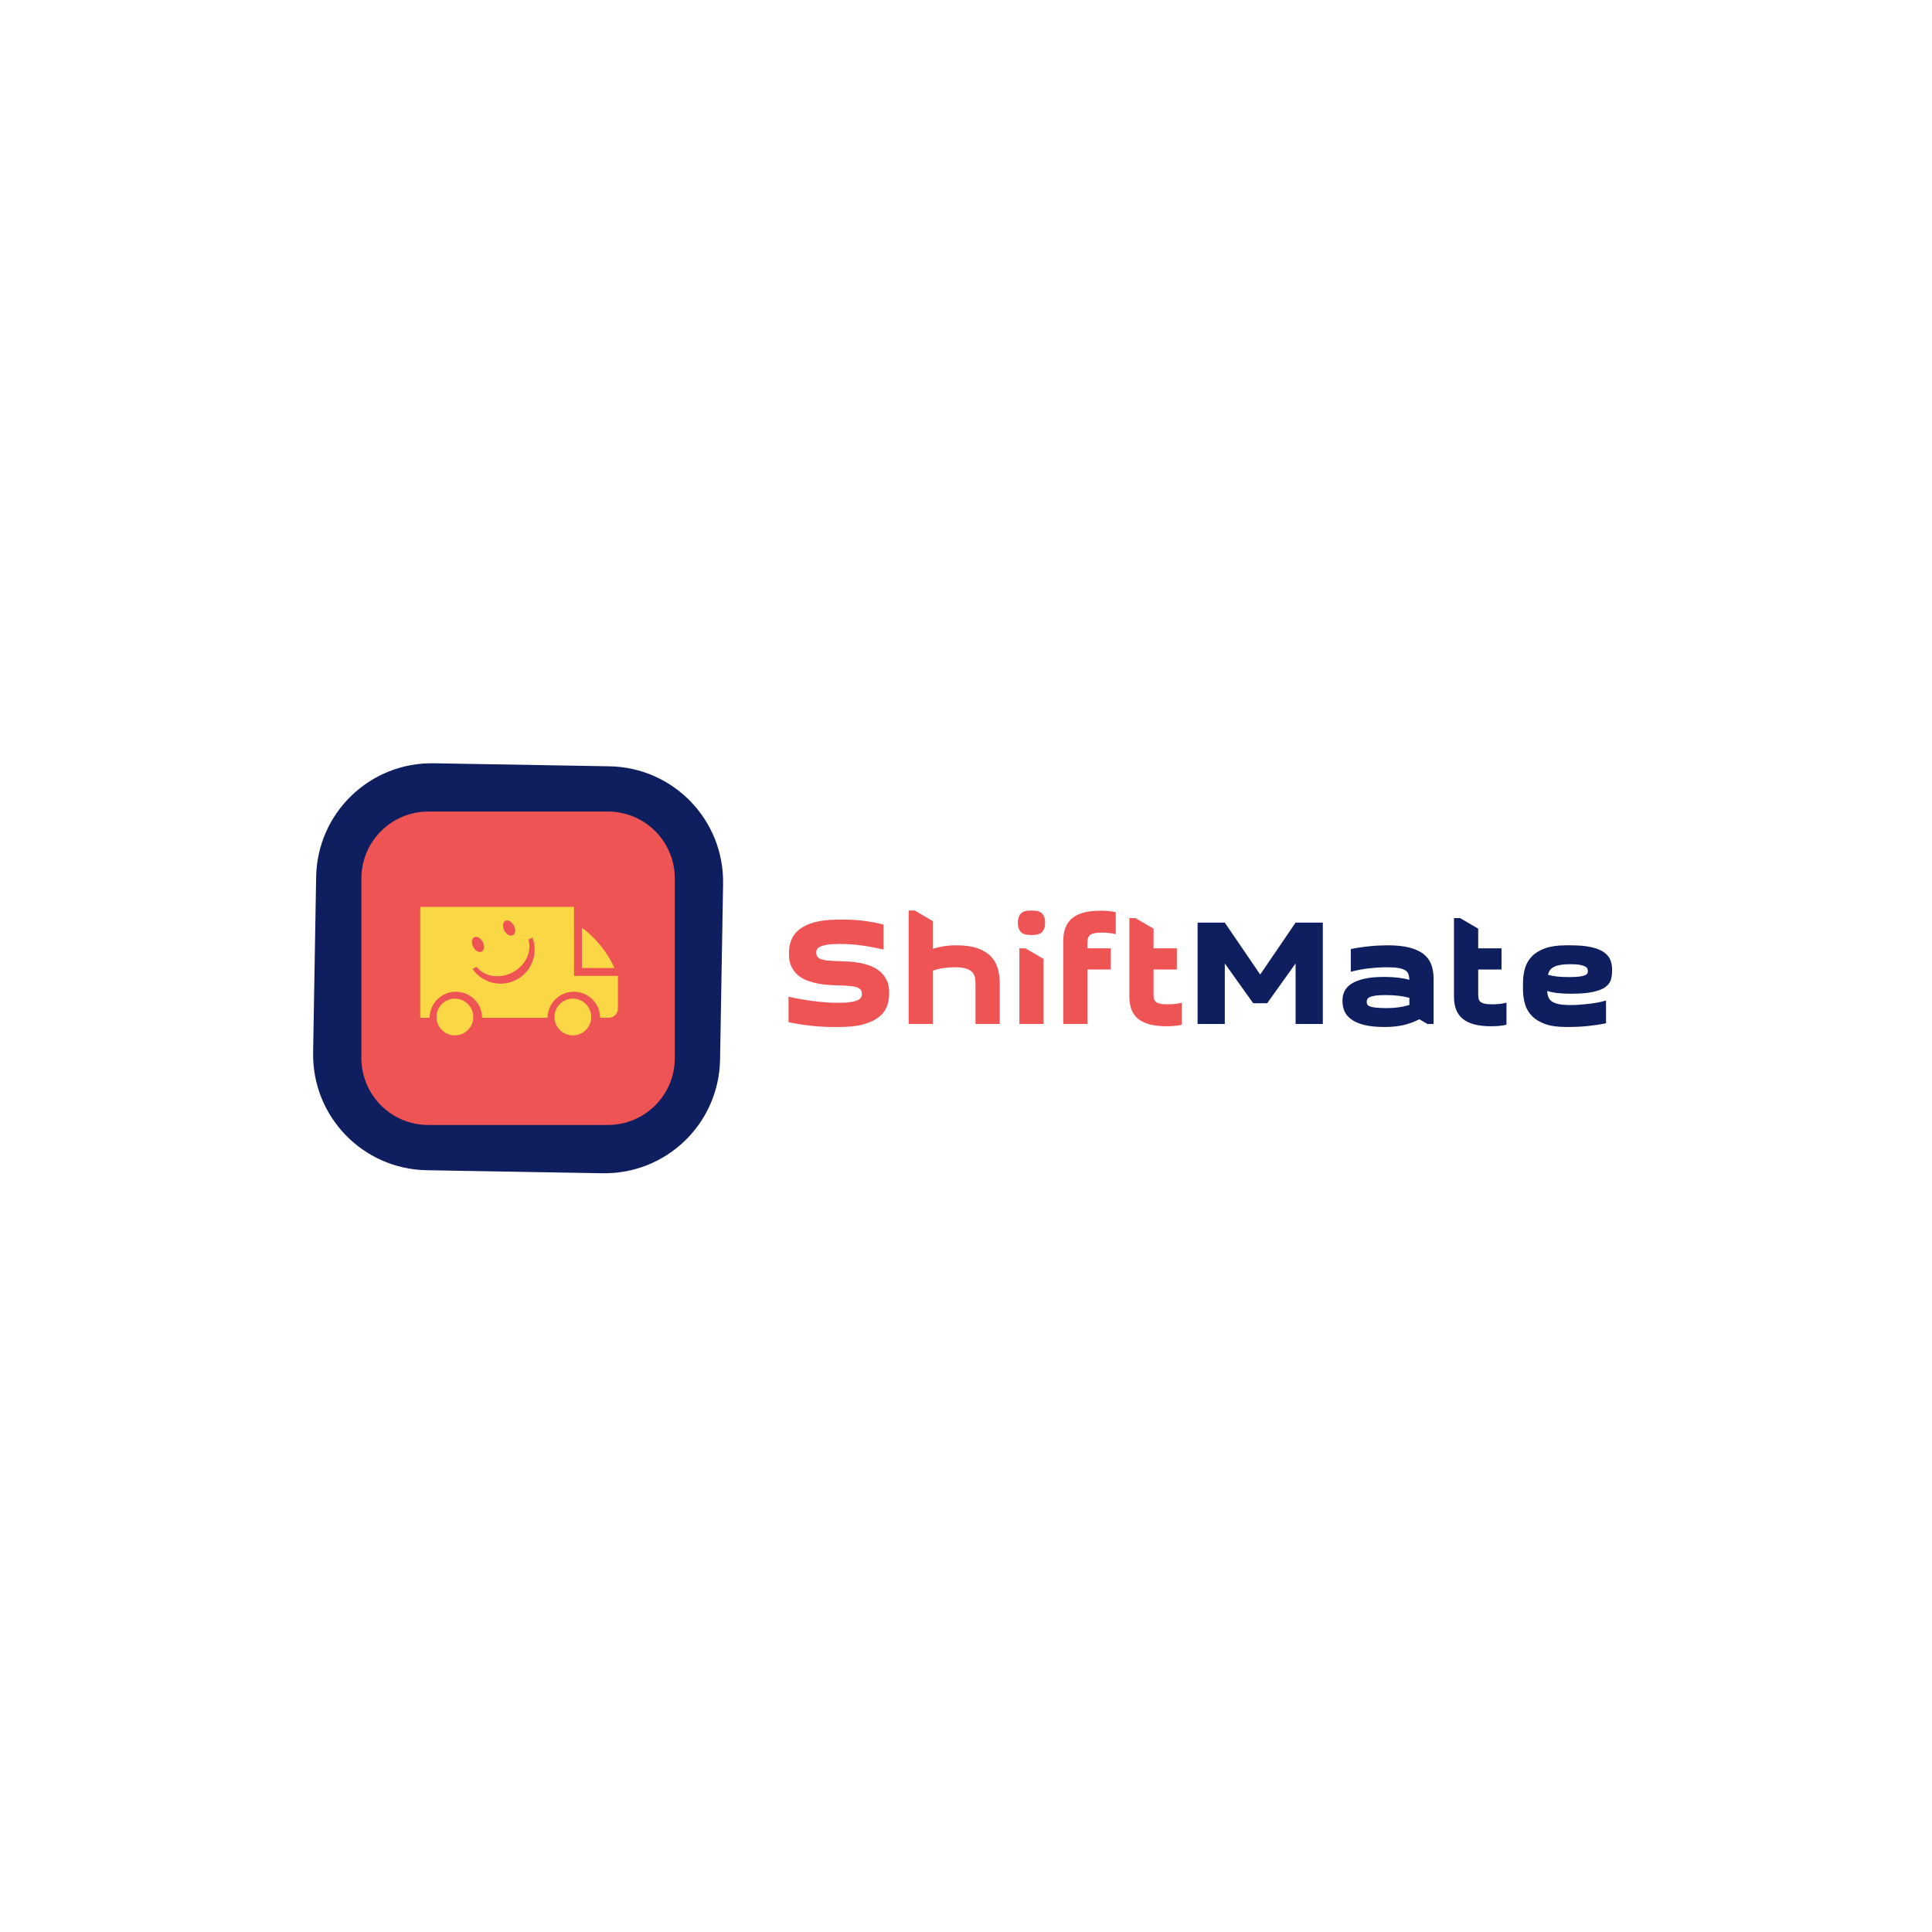
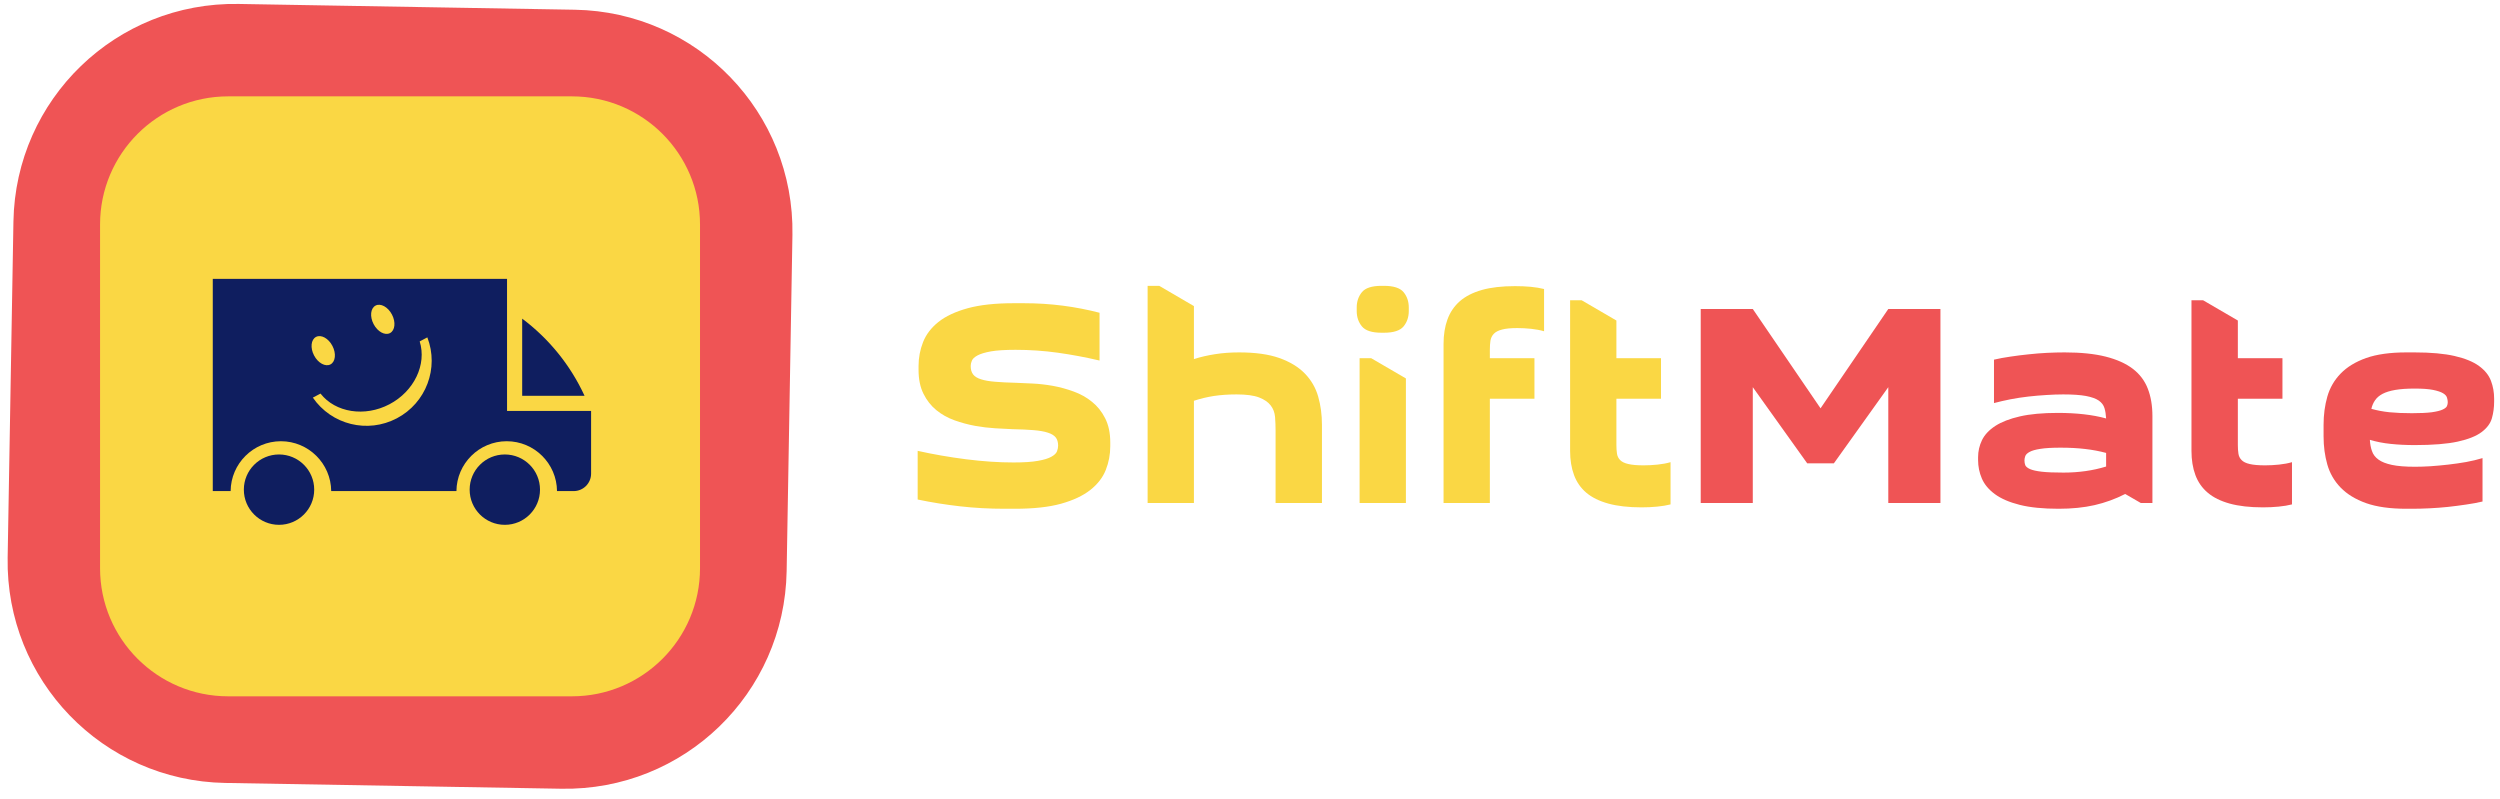
- <svg xmlns="http://www.w3.org/2000/svg" version="1.1" width="500" height="500" viewBox="0 0 500 500" xml:space="preserve">
-   <defs>
- </defs>
-   <g transform="matrix(0.2106402 0.003624755 -0.003624755 0.2106402 134.0854 250.5854)">
-     <path style="stroke: none; stroke-width: 0; stroke-dasharray: none; stroke-linecap: round; stroke-dashoffset: 0; stroke-linejoin: round; stroke-miterlimit: 4; fill: rgb(15,30,95); fill-rule: nonzero; opacity: 1;" transform=" translate(-347.2145, -408.1556)" d="m 239.323 158.156 c -78.601 0 -142.109 63.506 -142.109 142.107 l 0 215.784 c 0 78.601 63.508 142.109 142.109 142.109 l 215.782 0 c 78.601 0 142.109 -63.508 142.109 -142.109 l 0 -215.784 c 0 -78.601 -63.508 -142.107 -142.109 -142.107 l -215.782 0 z" stroke-linecap="round" />
-   </g>
-   <g transform="matrix(0.9012696 -2.2075e-16 2.2075e-16 0.9012696 134.0854 250.5854)">
-     <path style="stroke: none; stroke-width: 0; stroke-dasharray: none; stroke-linecap: butt; stroke-dashoffset: 0; stroke-linejoin: miter; stroke-miterlimit: 4; fill: rgb(239,84,85); fill-rule: nonzero; opacity: 1;" transform=" translate(-50, -50)" d="M 75.781 5 H 24.219 C 13.608 5 5 13.605 5 24.219 v 51.563 C 5 86.395 13.608 95 24.219 95 h 51.563 C 86.398 95 95 86.395 95 75.781 V 24.219 C 95 13.605 86.398 5 75.781 5 z" stroke-linecap="round" />
-   </g>
-   <g transform="matrix(0.5114814 0 0 0.5114814 134.0854 250.5854)">
-     <g style="">
-       <g transform="matrix(1 0 0 1 40.531 -10.3375)">
-         <path style="stroke: none; stroke-width: 1; stroke-dasharray: none; stroke-linecap: butt; stroke-dashoffset: 0; stroke-linejoin: miter; stroke-miterlimit: 4; fill: rgb(250,215,68); fill-rule: nonzero; opacity: 1;" transform=" translate(-90.031, -39.1625)" d="M 81.787 28.96 v 20.405 h 16.488 C 94.549 41.26 88.85 34.254 81.787 28.96 z" stroke-linecap="round" />
-       </g>
-       <g transform="matrix(1 0 0 1 -31.988 24.664)">
-         <circle style="stroke: none; stroke-width: 1; stroke-dasharray: none; stroke-linecap: butt; stroke-dashoffset: 0; stroke-linejoin: miter; stroke-miterlimit: 4; fill: rgb(250,215,68); fill-rule: nonzero; opacity: 1;" cx="0" cy="0" r="9.299" />
-       </g>
-       <g transform="matrix(1 0 0 1 27.699 24.664)">
-         <circle style="stroke: none; stroke-width: 1; stroke-dasharray: none; stroke-linecap: butt; stroke-dashoffset: 0; stroke-linejoin: miter; stroke-miterlimit: 4; fill: rgb(250,215,68); fill-rule: nonzero; opacity: 1;" cx="0" cy="0" r="9.299" />
-       </g>
-       <g transform="matrix(1 0 0 1 0.5005 -3)">
-         <path style="stroke: none; stroke-width: 1; stroke-dasharray: none; stroke-linecap: butt; stroke-dashoffset: 0; stroke-linejoin: miter; stroke-miterlimit: 4; fill: rgb(250,215,68); fill-rule: nonzero; opacity: 1;" transform=" translate(-50.0005, -46.5)" d="M 77.787 53.365 l -0.006 -34.911 H 0 v 56.092 h 4.72 c 0.064 -7.278 6 -13.181 13.293 -13.181 s 13.229 5.902 13.293 13.181 h 33.101 c 0.063 -7.278 6 -13.181 13.293 -13.181 s 13.229 5.902 13.293 13.181 h 4.396 c 2.547 0 4.612 -2.067 4.612 -4.614 V 53.365 H 77.787 z M 43.028 25.513 c 1.336 -0.704 3.277 0.352 4.332 2.358 c 1.055 2.006 0.826 4.203 -0.51 4.907 c -1.338 0.703 -3.277 -0.352 -4.333 -2.358 C 41.462 28.413 41.691 26.216 43.028 25.513 z M 27.288 33.795 c 1.337 -0.704 3.277 0.353 4.332 2.357 c 1.056 2.007 0.827 4.203 -0.51 4.907 c -1.337 0.703 -3.278 -0.353 -4.333 -2.359 C 25.722 36.695 25.951 34.498 27.288 33.795 z M 48.654 55.307 c -7.737 4.071 -17.26 1.717 -22.202 -5.47 l 2.025 -1.066 c 3.938 5.028 11.704 6.254 18.224 2.822 c 6.521 -3.429 9.908 -10.523 7.994 -16.617 l 2.025 -1.065 C 59.846 42.053 56.393 51.234 48.654 55.307 z" stroke-linecap="round" />
-       </g>
-     </g>
-   </g>
-   <g transform="matrix(1 0 0 1 331.0079 252.7051)" style="">
-     <path fill="#EF5455" opacity="1" d="M-113.98 6.82L-113.98 6.82Q-111.86 6.82-110.67 6.60Q-109.47 6.39-108.87 6.05Q-108.26 5.72-108.10 5.31Q-107.95 4.90-107.95 4.55L-107.95 4.55Q-107.95 3.84-108.28 3.43Q-108.61 3.02-109.34 2.79Q-110.06 2.55-111.26 2.45Q-112.45 2.35-114.13 2.32L-114.13 2.32Q-115.11 2.28-116.44 2.20Q-117.77 2.12-119.18 1.87Q-120.59 1.61-121.96 1.12Q-123.33 0.63-124.41-0.25Q-125.49-1.13-126.15-2.46Q-126.82-3.79-126.82-5.71L-126.82-5.71L-126.82-6.22Q-126.82-7.90-126.21-9.45Q-125.60-11.00-124.14-12.17Q-122.67-13.34-120.18-14.03Q-117.70-14.71-113.98-14.71L-113.98-14.71L-112.57-14.71Q-109.87-14.71-107.32-14.38Q-104.78-14.05-102.35-13.42L-102.35-13.42L-102.35-6.96Q-105.21-7.63-108.01-8.02Q-110.81-8.41-113.70-8.41L-113.70-8.41Q-115.82-8.41-117.03-8.20Q-118.24-7.98-118.85-7.65Q-119.46-7.32-119.61-6.94Q-119.77-6.57-119.77-6.22L-119.77-6.22Q-119.77-5.51-119.44-5.08Q-119.11-4.65-118.36-4.42Q-117.62-4.18-116.44-4.09Q-115.27-3.99-113.62-3.95L-113.62-3.95Q-112.69-3.91-111.39-3.85Q-110.10-3.79-108.67-3.54Q-107.24-3.28-105.85-2.77Q-104.46-2.27-103.37-1.38Q-102.27-0.50-101.59 0.85Q-100.90 2.20-100.90 4.12L-100.90 4.12L-100.90 4.63Q-100.90 6.31-101.51 7.84Q-102.11 9.36-103.60 10.54Q-105.09 11.71-107.56 12.40Q-110.02 13.08-113.78 13.08L-113.78 13.08L-115.19 13.08Q-118.28 13.08-121.20 12.75Q-124.12 12.42-126.94 11.83L-126.94 11.83L-126.94 5.25Q-123.76 5.96-120.38 6.39Q-116.99 6.82-113.98 6.82Z" />
-     <path fill="#EF5455" opacity="1" d="M-95.85-17.06L-94.28-17.06L-89.59-14.32L-89.59-7.16Q-88.22-7.59-86.73-7.82Q-85.24-8.06-83.48-8.06L-83.48-8.06Q-80.19-8.06-78.04-7.30Q-75.88-6.53-74.59-5.20Q-73.30-3.87-72.79-2.09Q-72.28-0.31-72.28 1.73L-72.28 1.73L-72.28 12.30L-78.55 12.30L-78.55 2.51Q-78.55 1.57-78.62 0.67Q-78.70-0.23-79.21-0.89Q-79.72-1.56-80.78-1.97Q-81.84-2.38-83.83-2.38L-83.83-2.38Q-85.48-2.38-86.89-2.17Q-88.29-1.95-89.59-1.52L-89.59-1.52L-89.59 12.30L-95.85 12.30L-95.85-17.06Z" />
-     <path fill="#EF5455" opacity="1" d="M-65.63-7.28L-67.19-7.28L-67.19 12.30L-60.93 12.30L-60.93-4.54L-65.63-7.28ZM-67.58-13.66L-67.58-14.13Q-67.58-15.34-66.88-16.20Q-66.18-17.06-64.22-17.06L-64.22-17.06L-63.90-17.06Q-61.95-17.06-61.24-16.20Q-60.54-15.34-60.54-14.13L-60.54-14.13L-60.54-13.66Q-60.54-12.44-61.24-11.58Q-61.95-10.72-63.90-10.72L-63.90-10.72L-64.22-10.72Q-66.18-10.72-66.88-11.58Q-67.58-12.44-67.58-13.66L-67.58-13.66Z" />
-     <path fill="#EF5455" opacity="1" d="M-55.84 12.30L-55.84-9.19Q-55.84-11.07-55.31-12.52Q-54.78-13.97-53.65-14.97Q-52.51-15.97-50.67-16.50Q-48.83-17.02-46.17-17.02L-46.17-17.02Q-45.07-17.02-44.06-16.93Q-43.04-16.83-42.25-16.63L-42.25-16.63L-42.25-10.92Q-43.04-11.15-44.00-11.25Q-44.96-11.35-45.86-11.35L-45.86-11.35Q-47.19-11.35-47.93-11.15Q-48.68-10.96-49.05-10.57Q-49.42-10.17-49.50-9.64Q-49.58-9.12-49.58-8.41L-49.58-8.41L-49.58-7.28L-43.55-7.28L-43.55-1.80L-49.58-1.80L-49.58 12.30L-55.84 12.30Z" />
-     <path fill="#EF5455" opacity="1" d="M-32.47-12.37L-32.47-7.28L-26.44-7.28L-26.44-1.80L-32.47-1.80L-32.47 4.47Q-32.47 5.13-32.39 5.64Q-32.31 6.15-31.96 6.50Q-31.61 6.86-30.86 7.03Q-30.12 7.21-28.79 7.21L-28.79 7.21Q-27.89 7.21-26.91 7.11Q-25.93 7.01-25.15 6.78L-25.15 6.78L-25.15 12.49Q-25.93 12.69-26.95 12.79Q-27.96 12.89-29.06 12.89L-29.06 12.89Q-31.72 12.89-33.56 12.38Q-35.40 11.87-36.54 10.91Q-37.67 9.95-38.20 8.52Q-38.73 7.09-38.73 5.25L-38.73 5.25L-38.73-15.11L-37.17-15.11L-32.47-12.37Z" />
-   </g>
-   <g transform="matrix(1 0 0 1 436.4767 252.7051)" style="">
-     <path fill="#0F1E5F" opacity="1" d="M-108.54 6.94L-112.14 6.94L-119.50-3.36L-119.50 12.30L-126.54 12.30L-126.54-13.93L-119.50-13.93L-110.34-0.50L-101.18-13.93L-94.13-13.93L-94.13 12.30L-101.18 12.30L-101.18-3.36L-108.54 6.94Z" />
-     <path fill="#0F1E5F" opacity="1" d="M-65.47 0.55L-65.47 12.30L-67.04 12.30L-69.15 11.08Q-71.15 12.10-73.30 12.59Q-75.45 13.08-78.15 13.08L-78.15 13.08Q-81.33 13.08-83.42 12.55Q-85.52 12.02-86.77 11.10Q-88.02 10.18-88.53 8.99Q-89.04 7.80-89.04 6.50L-89.04 6.50L-89.04 6.11Q-89.04 4.90-88.51 3.80Q-87.98 2.71-86.71 1.88Q-85.44 1.06-83.38 0.59Q-81.33 0.12-78.27 0.12L-78.27 0.12Q-74.44 0.12-71.73 0.87L-71.73 0.87Q-71.77 0.08-71.95-0.52Q-72.13-1.13-72.71-1.54Q-73.30-1.95-74.46-2.17Q-75.61-2.38-77.53-2.38L-77.53-2.38Q-78.59-2.38-79.80-2.30Q-81.01-2.23-82.25-2.09Q-83.48-1.95-84.67-1.72Q-85.87-1.48-86.89-1.21L-86.89-1.21L-86.89-7.08Q-85.87-7.32-84.67-7.49Q-83.48-7.67-82.21-7.80Q-80.93-7.94-79.70-8.00Q-78.47-8.06-77.33-8.06L-77.33-8.06Q-74.04-8.06-71.79-7.49Q-69.54-6.92-68.13-5.85Q-66.72-4.77-66.10-3.17Q-65.47-1.56-65.47 0.55L-65.47 0.55ZM-77.49 8.19L-77.49 8.19Q-74.40 8.19-71.73 7.37L-71.73 7.37L-71.73 5.53Q-73.07 5.17-74.55 5.00Q-76.04 4.82-77.88 4.82L-77.88 4.82Q-79.64 4.82-80.62 4.98Q-81.60 5.13-82.07 5.39Q-82.54 5.64-82.66 5.96Q-82.77 6.27-82.77 6.54L-82.77 6.54Q-82.77 6.90-82.66 7.19Q-82.54 7.48-82.01 7.72Q-81.48 7.95-80.43 8.07Q-79.37 8.19-77.49 8.19Z" />
-     <path fill="#0F1E5F" opacity="1" d="M-53.92-12.37L-53.92-7.28L-47.89-7.28L-47.89-1.80L-53.92-1.80L-53.92 4.47Q-53.92 5.13-53.84 5.64Q-53.76 6.15-53.41 6.50Q-53.06 6.86-52.32 7.03Q-51.57 7.21-50.24 7.21L-50.24 7.21Q-49.34 7.21-48.36 7.11Q-47.38 7.01-46.60 6.78L-46.60 6.78L-46.60 12.49Q-47.38 12.69-48.40 12.79Q-49.42 12.89-50.52 12.89L-50.52 12.89Q-53.18 12.89-55.02 12.38Q-56.86 11.87-57.99 10.91Q-59.13 9.95-59.66 8.52Q-60.19 7.09-60.19 5.25L-60.19 5.25L-60.19-15.11L-58.62-15.11L-53.92-12.37Z" />
-     <path fill="#0F1E5F" opacity="1" d="M-30.39 13.08L-31.14 13.08Q-34.42 13.08-36.58 12.32Q-38.73 11.55-40.02 10.22Q-41.31 8.89-41.82 7.11Q-42.33 5.33-42.33 3.29L-42.33 3.29L-42.33 1.73Q-42.33-0.31-41.82-2.09Q-41.31-3.87-40.02-5.20Q-38.73-6.53-36.58-7.30Q-34.42-8.06-31.14-8.06L-31.14-8.06L-30.04-8.06Q-26.71-8.06-24.60-7.57Q-22.48-7.08-21.31-6.22Q-20.13-5.36-19.70-4.22Q-19.27-3.09-19.27-1.80L-19.27-1.80L-19.27-1.40Q-19.27-0.23-19.57 0.83Q-19.86 1.88-20.96 2.71Q-22.05 3.53-24.19 4.00Q-26.32 4.47-30.00 4.47L-30.00 4.47Q-31.76 4.47-33.25 4.31Q-34.74 4.16-36.07 3.76L-36.07 3.76Q-36.03 4.59-35.79 5.27Q-35.56 5.96-34.91 6.43Q-34.27 6.90-33.09 7.15Q-31.92 7.40-29.96 7.40L-29.96 7.40Q-29.02 7.40-27.87 7.33Q-26.71 7.25-25.48 7.11Q-24.25 6.97-23.05 6.76Q-21.86 6.54-20.84 6.23L-20.84 6.23L-20.84 12.10Q-21.86 12.34-23.05 12.51Q-24.25 12.69-25.52 12.83Q-26.79 12.96-28.04 13.02Q-29.30 13.08-30.39 13.08L-30.39 13.08ZM-30.00-3.17L-30.00-3.17Q-31.57-3.17-32.62-2.99Q-33.68-2.81-34.35-2.46Q-35.01-2.11-35.36-1.60Q-35.72-1.09-35.87-0.43L-35.87-0.43Q-34.74-0.11-33.43 0.03Q-32.11 0.16-30.39 0.16L-30.39 0.16Q-28.67 0.16-27.69 0.03Q-26.71-0.11-26.24-0.33Q-25.77-0.54-25.65-0.80Q-25.54-1.05-25.54-1.33L-25.54-1.33Q-25.54-1.60-25.64-1.93Q-25.73-2.27-26.18-2.54Q-26.63-2.81-27.53-2.99Q-28.43-3.17-30.00-3.17Z" />
-   </g>
+ <svg xmlns="http://www.w3.org/2000/svg" width="338" height="108" viewBox="0 0 338 108" fill="none">
+   <path d="M32.265 0.534C15.709 0.249 2.101 13.396 1.816 29.953L1.034 75.405C0.749 91.962 13.896 105.569 30.453 105.854L75.905 106.637C92.462 106.921 106.069 93.774 106.354 77.218L107.137 31.765C107.421 15.209 94.274 1.601 77.718 1.316L32.265 0.534Z" fill="#EF5455" />
+   <path d="M77.321 13.028L30.85 13.028C21.286 13.028 13.528 20.784 13.528 30.35L13.528 76.822C13.528 86.387 21.286 94.142 30.85 94.142L77.322 94.142C86.89 94.142 94.642 86.387 94.642 76.821L94.642 30.35C94.642 20.784 86.89 13.028 77.321 13.028Z" fill="#FAD744" />
+   <path d="M70.6 43.08V53.516H79.033C77.127 49.371 74.212 45.787 70.6 43.08Z" fill="#0F1E5F" />
+   <path d="M37.724 70.957C40.351 70.957 42.48 68.827 42.48 66.201C42.48 63.574 40.351 61.444 37.724 61.444C35.097 61.444 32.968 63.574 32.968 66.201C32.968 68.827 35.097 70.957 37.724 70.957Z" fill="#0F1E5F" />
+   <path d="M68.253 70.957C70.88 70.957 73.009 68.827 73.009 66.201C73.009 63.574 70.88 61.444 68.253 61.444C65.626 61.444 63.497 63.574 63.497 66.201C63.497 68.827 65.626 70.957 68.253 70.957Z" fill="#0F1E5F" />
+   <path d="M68.554 55.562L68.551 37.706H28.767V66.396H31.181C31.214 62.673 34.25 59.654 37.98 59.654C41.711 59.654 44.747 62.673 44.779 66.396H61.71C61.742 62.673 64.779 59.654 68.509 59.654C72.239 59.654 75.275 62.673 75.308 66.396H77.557C78.859 66.396 79.916 65.339 79.916 64.036V55.562H68.554ZM50.775 41.316C51.458 40.956 52.451 41.496 52.991 42.523C53.53 43.549 53.413 44.672 52.73 45.032C52.046 45.392 51.054 44.852 50.514 43.826C49.974 42.8 50.091 41.676 50.775 41.316ZM42.724 45.553C43.408 45.193 44.401 45.733 44.94 46.758C45.48 47.785 45.363 48.908 44.679 49.268C43.995 49.627 43.003 49.087 42.463 48.061C41.923 47.036 42.041 45.912 42.724 45.553ZM53.653 56.556C49.695 58.638 44.825 57.434 42.297 53.758L43.333 53.212C45.347 55.784 49.319 56.411 52.654 54.656C55.989 52.902 57.721 49.274 56.742 46.157L57.778 45.612C59.377 49.776 57.611 54.472 53.653 56.556Z" fill="#0F1E5F" />
+   <path d="M137.028 62.525C138.441 62.525 139.545 62.452 140.338 62.305C141.138 62.165 141.738 61.982 142.138 61.755C142.545 61.535 142.801 61.288 142.908 61.015C143.008 60.742 143.058 60.489 143.058 60.255C143.058 59.782 142.948 59.408 142.728 59.135C142.508 58.862 142.155 58.648 141.668 58.495C141.188 58.335 140.548 58.222 139.748 58.155C138.955 58.089 137.998 58.045 136.878 58.025C136.225 57.998 135.455 57.959 134.568 57.905C133.681 57.852 132.768 57.742 131.828 57.575C130.888 57.402 129.961 57.152 129.048 56.825C128.135 56.498 127.318 56.042 126.598 55.455C125.878 54.868 125.298 54.132 124.858 53.245C124.411 52.358 124.188 51.275 124.188 49.995V49.485C124.188 48.365 124.391 47.288 124.798 46.255C125.205 45.222 125.895 44.315 126.868 43.535C127.848 42.755 129.168 42.135 130.828 41.675C132.481 41.222 134.548 40.995 137.028 40.995H138.438C140.238 40.995 141.988 41.105 143.688 41.325C145.381 41.545 147.038 41.865 148.658 42.285V48.745C146.751 48.298 144.865 47.945 142.998 47.685C141.131 47.425 139.235 47.295 137.308 47.295C135.895 47.295 134.785 47.365 133.978 47.505C133.171 47.652 132.565 47.835 132.158 48.055C131.751 48.275 131.498 48.512 131.398 48.765C131.291 49.012 131.238 49.252 131.238 49.485C131.238 49.959 131.348 50.339 131.568 50.625C131.788 50.912 132.148 51.132 132.648 51.285C133.141 51.445 133.781 51.555 134.568 51.615C135.348 51.682 136.288 51.728 137.388 51.755C138.008 51.782 138.751 51.815 139.618 51.855C140.478 51.895 141.385 51.998 142.338 52.165C143.291 52.339 144.231 52.595 145.158 52.935C146.085 53.269 146.911 53.732 147.638 54.325C148.371 54.912 148.965 55.655 149.418 56.555C149.878 57.455 150.108 58.545 150.108 59.825V60.335C150.108 61.455 149.905 62.525 149.498 63.545C149.098 64.558 148.401 65.459 147.408 66.245C146.415 67.025 145.095 67.645 143.448 68.105C141.808 68.558 139.735 68.785 137.228 68.785H135.818C133.758 68.785 131.755 68.675 129.808 68.455C127.861 68.235 125.948 67.928 124.068 67.535V60.955C126.188 61.428 128.375 61.809 130.628 62.095C132.888 62.382 135.021 62.525 137.028 62.525Z" fill="#FAD744" />
+   <path d="M155.158 38.645H156.728L161.418 41.385V48.545C162.331 48.258 163.285 48.038 164.278 47.885C165.271 47.725 166.355 47.645 167.528 47.645C169.721 47.645 171.535 47.898 172.968 48.405C174.408 48.918 175.558 49.618 176.418 50.505C177.278 51.392 177.878 52.428 178.218 53.615C178.558 54.802 178.728 56.075 178.728 57.435V68.005H172.458V58.215C172.458 57.588 172.435 56.975 172.388 56.375C172.335 55.775 172.138 55.255 171.798 54.815C171.458 54.368 170.935 54.008 170.228 53.735C169.521 53.462 168.505 53.325 167.178 53.325C166.078 53.325 165.058 53.395 164.118 53.535C163.185 53.682 162.285 53.898 161.418 54.185V68.005H155.158V38.645Z" fill="#FAD744" />
+   <path d="M185.378 48.425H183.818V68.005H190.078V51.165L185.378 48.425ZM183.428 42.045V41.575C183.428 40.768 183.661 40.078 184.128 39.505C184.595 38.932 185.481 38.645 186.788 38.645H187.108C188.408 38.645 189.295 38.932 189.768 39.505C190.235 40.078 190.468 40.768 190.468 41.575V42.045C190.468 42.858 190.235 43.552 189.768 44.125C189.295 44.698 188.408 44.985 187.108 44.985H186.788C185.481 44.985 184.595 44.698 184.128 44.125C183.661 43.552 183.428 42.858 183.428 42.045Z" fill="#FAD744" />
+   <path d="M195.168 68.005V46.515C195.168 45.262 195.345 44.152 195.698 43.185C196.051 42.218 196.605 41.402 197.358 40.735C198.118 40.069 199.111 39.559 200.338 39.205C201.565 38.858 203.065 38.685 204.838 38.685C205.571 38.685 206.275 38.715 206.948 38.775C207.628 38.842 208.231 38.942 208.758 39.075V44.785C208.231 44.632 207.648 44.522 207.008 44.455C206.368 44.389 205.748 44.355 205.148 44.355C204.261 44.355 203.571 44.422 203.078 44.555C202.578 44.682 202.205 44.875 201.958 45.135C201.711 45.402 201.561 45.712 201.508 46.065C201.455 46.412 201.428 46.822 201.428 47.295V48.425H207.458V53.905H201.428V68.005H195.168Z" fill="#FAD744" />
+   <path d="M218.538 43.335V48.425H224.568V53.905H218.538V60.175C218.538 60.615 218.565 61.005 218.618 61.345C218.671 61.685 218.815 61.972 219.048 62.205C219.281 62.445 219.648 62.622 220.148 62.735C220.641 62.855 221.331 62.915 222.218 62.915C222.818 62.915 223.445 62.882 224.098 62.815C224.751 62.748 225.338 62.639 225.858 62.485V68.195C225.338 68.329 224.738 68.428 224.058 68.495C223.385 68.562 222.681 68.595 221.948 68.595C220.175 68.595 218.675 68.425 217.448 68.085C216.221 67.745 215.228 67.255 214.468 66.615C213.715 65.975 213.161 65.178 212.808 64.225C212.455 63.272 212.278 62.182 212.278 60.955V40.595H213.838L218.538 43.335Z" fill="#FAD744" />
+   <path d="M247.937 62.645H244.337L236.977 52.345V68.005H229.937V41.775H236.977L246.137 55.205L255.297 41.775H262.347V68.005H255.297V52.345L247.937 62.645Z" fill="#EF5455" />
+   <path d="M291.007 56.255V68.005H289.437L287.327 66.785C285.993 67.465 284.61 67.968 283.177 68.295C281.743 68.622 280.127 68.785 278.327 68.785C276.207 68.785 274.45 68.608 273.057 68.255C271.657 67.902 270.54 67.418 269.707 66.805C268.873 66.192 268.287 65.488 267.947 64.695C267.607 63.902 267.437 63.072 267.437 62.205V61.815C267.437 61.008 267.613 60.238 267.967 59.505C268.32 58.778 268.92 58.138 269.767 57.585C270.613 57.038 271.723 56.608 273.097 56.295C274.463 55.982 276.167 55.825 278.207 55.825C280.76 55.825 282.94 56.075 284.747 56.575C284.72 56.048 284.647 55.585 284.527 55.185C284.407 54.778 284.153 54.438 283.767 54.165C283.373 53.892 282.79 53.682 282.017 53.535C281.25 53.395 280.227 53.325 278.947 53.325C278.24 53.325 277.483 53.352 276.677 53.405C275.87 53.452 275.053 53.522 274.227 53.615C273.407 53.708 272.6 53.832 271.807 53.985C271.007 54.145 270.267 54.315 269.587 54.495V48.625C270.267 48.465 271.007 48.328 271.807 48.215C272.6 48.095 273.42 47.992 274.267 47.905C275.12 47.812 275.957 47.745 276.777 47.705C277.597 47.665 278.387 47.645 279.147 47.645C281.34 47.645 283.187 47.835 284.687 48.215C286.187 48.595 287.407 49.142 288.347 49.855C289.287 50.575 289.963 51.468 290.377 52.535C290.797 53.608 291.007 54.848 291.007 56.255ZM278.987 63.895C281.047 63.895 282.967 63.622 284.747 63.075V61.235C283.853 60.995 282.913 60.818 281.927 60.705C280.933 60.585 279.823 60.525 278.597 60.525C277.423 60.525 276.51 60.578 275.857 60.685C275.203 60.785 274.72 60.922 274.407 61.095C274.093 61.262 273.897 61.452 273.817 61.665C273.743 61.872 273.707 62.065 273.707 62.245C273.707 62.485 273.743 62.702 273.817 62.895C273.897 63.088 274.113 63.265 274.467 63.425C274.82 63.578 275.347 63.695 276.047 63.775C276.753 63.855 277.733 63.895 278.987 63.895Z" fill="#EF5455" />
+   <path d="M302.557 43.335V48.425H308.587V53.905H302.557V60.175C302.557 60.615 302.583 61.005 302.637 61.345C302.69 61.685 302.833 61.972 303.067 62.205C303.3 62.445 303.663 62.622 304.157 62.735C304.657 62.855 305.35 62.915 306.237 62.915C306.837 62.915 307.463 62.882 308.117 62.815C308.77 62.748 309.357 62.638 309.877 62.485V68.195C309.357 68.328 308.757 68.428 308.077 68.495C307.397 68.562 306.69 68.595 305.957 68.595C304.183 68.595 302.683 68.425 301.457 68.085C300.23 67.745 299.24 67.255 298.487 66.615C297.727 65.975 297.17 65.178 296.817 64.225C296.463 63.272 296.287 62.182 296.287 60.955V40.595H297.857L302.557 43.335Z" fill="#EF5455" />
+   <path d="M326.087 68.785H325.337C323.15 68.785 321.337 68.532 319.897 68.025C318.463 67.512 317.317 66.812 316.457 65.925C315.597 65.038 314.997 64.002 314.657 62.815C314.317 61.628 314.147 60.355 314.147 58.995V57.435C314.147 56.075 314.317 54.802 314.657 53.615C314.997 52.428 315.597 51.392 316.457 50.505C317.317 49.618 318.463 48.918 319.897 48.405C321.337 47.898 323.15 47.645 325.337 47.645H326.437C328.657 47.645 330.47 47.808 331.877 48.135C333.29 48.462 334.387 48.912 335.167 49.485C335.953 50.058 336.49 50.725 336.777 51.485C337.063 52.238 337.207 53.045 337.207 53.905V54.305C337.207 55.085 337.107 55.828 336.907 56.535C336.713 57.235 336.25 57.862 335.517 58.415C334.79 58.962 333.713 59.392 332.287 59.705C330.867 60.018 328.93 60.175 326.477 60.175C325.303 60.175 324.22 60.122 323.227 60.015C322.233 59.915 321.293 59.732 320.407 59.465C320.433 60.018 320.527 60.522 320.687 60.975C320.84 61.435 321.133 61.822 321.567 62.135C321.993 62.448 322.6 62.688 323.387 62.855C324.167 63.022 325.21 63.105 326.517 63.105C327.143 63.105 327.84 63.082 328.607 63.035C329.38 62.982 330.177 62.908 330.997 62.815C331.817 62.722 332.627 62.605 333.427 62.465C334.22 62.318 334.957 62.142 335.637 61.935V67.805C334.957 67.965 334.22 68.102 333.427 68.215C332.627 68.335 331.803 68.442 330.957 68.535C330.11 68.622 329.27 68.685 328.437 68.725C327.597 68.765 326.813 68.785 326.087 68.785ZM326.477 52.535C325.43 52.535 324.557 52.595 323.857 52.715C323.15 52.835 322.573 53.012 322.127 53.245C321.687 53.478 321.35 53.765 321.117 54.105C320.877 54.445 320.707 54.835 320.607 55.275C321.36 55.488 322.173 55.642 323.047 55.735C323.927 55.822 324.94 55.865 326.087 55.865C327.233 55.865 328.133 55.822 328.787 55.735C329.44 55.642 329.923 55.522 330.237 55.375C330.55 55.235 330.747 55.078 330.827 54.905C330.9 54.738 330.937 54.562 330.937 54.375C330.937 54.195 330.903 53.995 330.837 53.775C330.777 53.548 330.597 53.345 330.297 53.165C329.997 52.985 329.547 52.835 328.947 52.715C328.347 52.595 327.523 52.535 326.477 52.535Z" fill="#EF5455" />
</svg>
